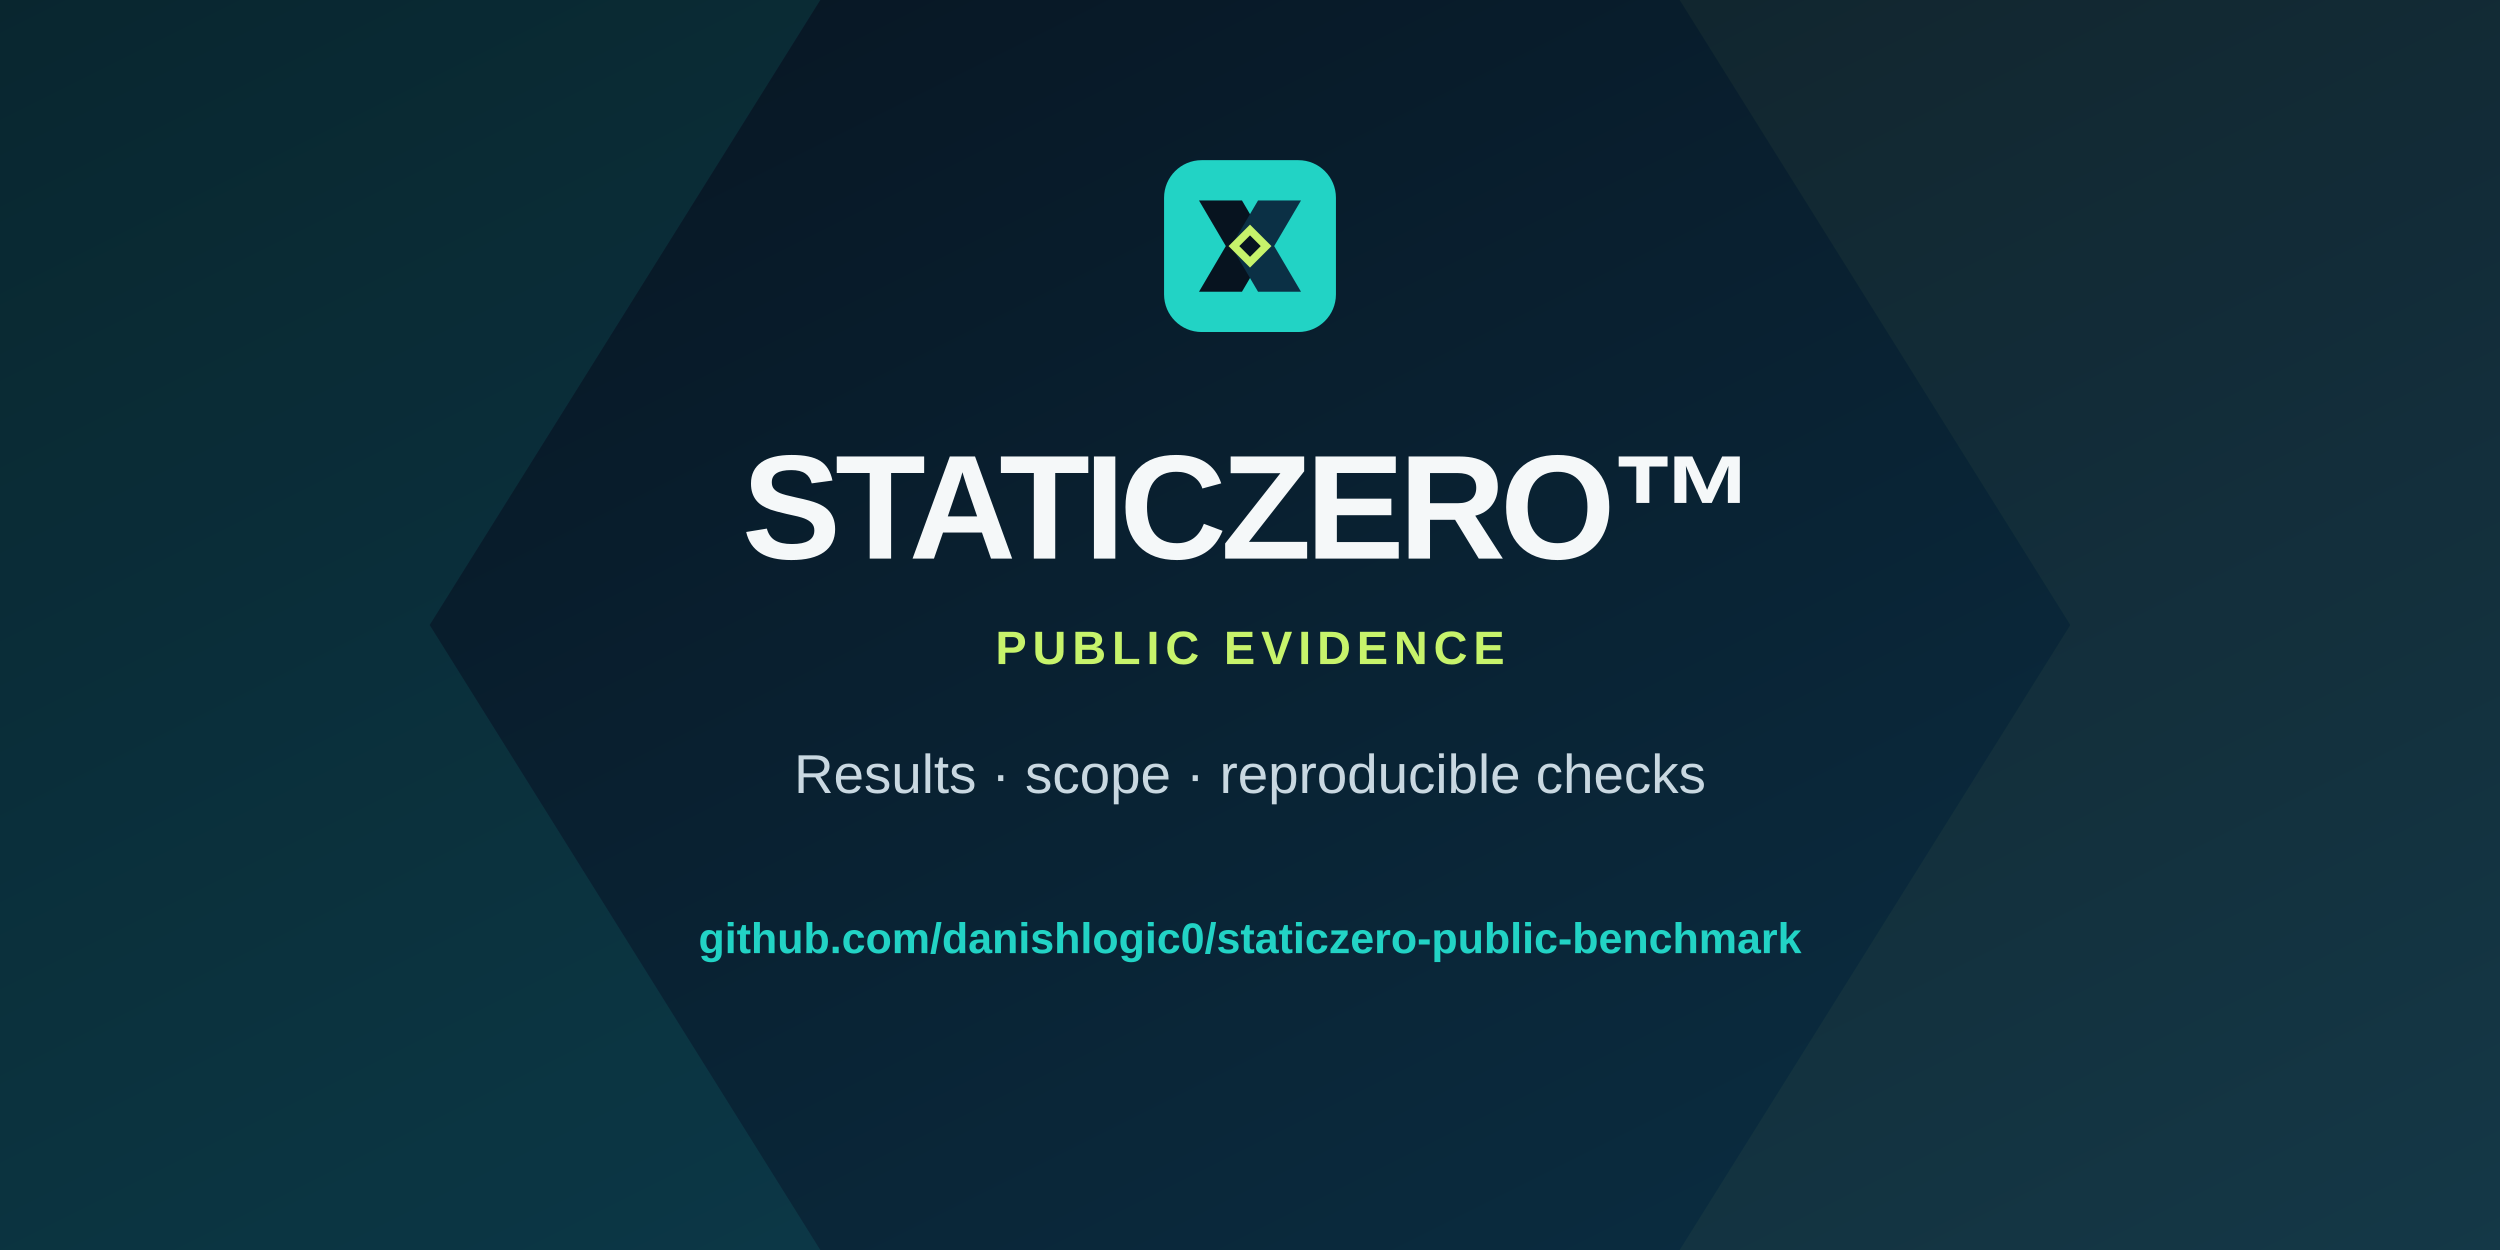
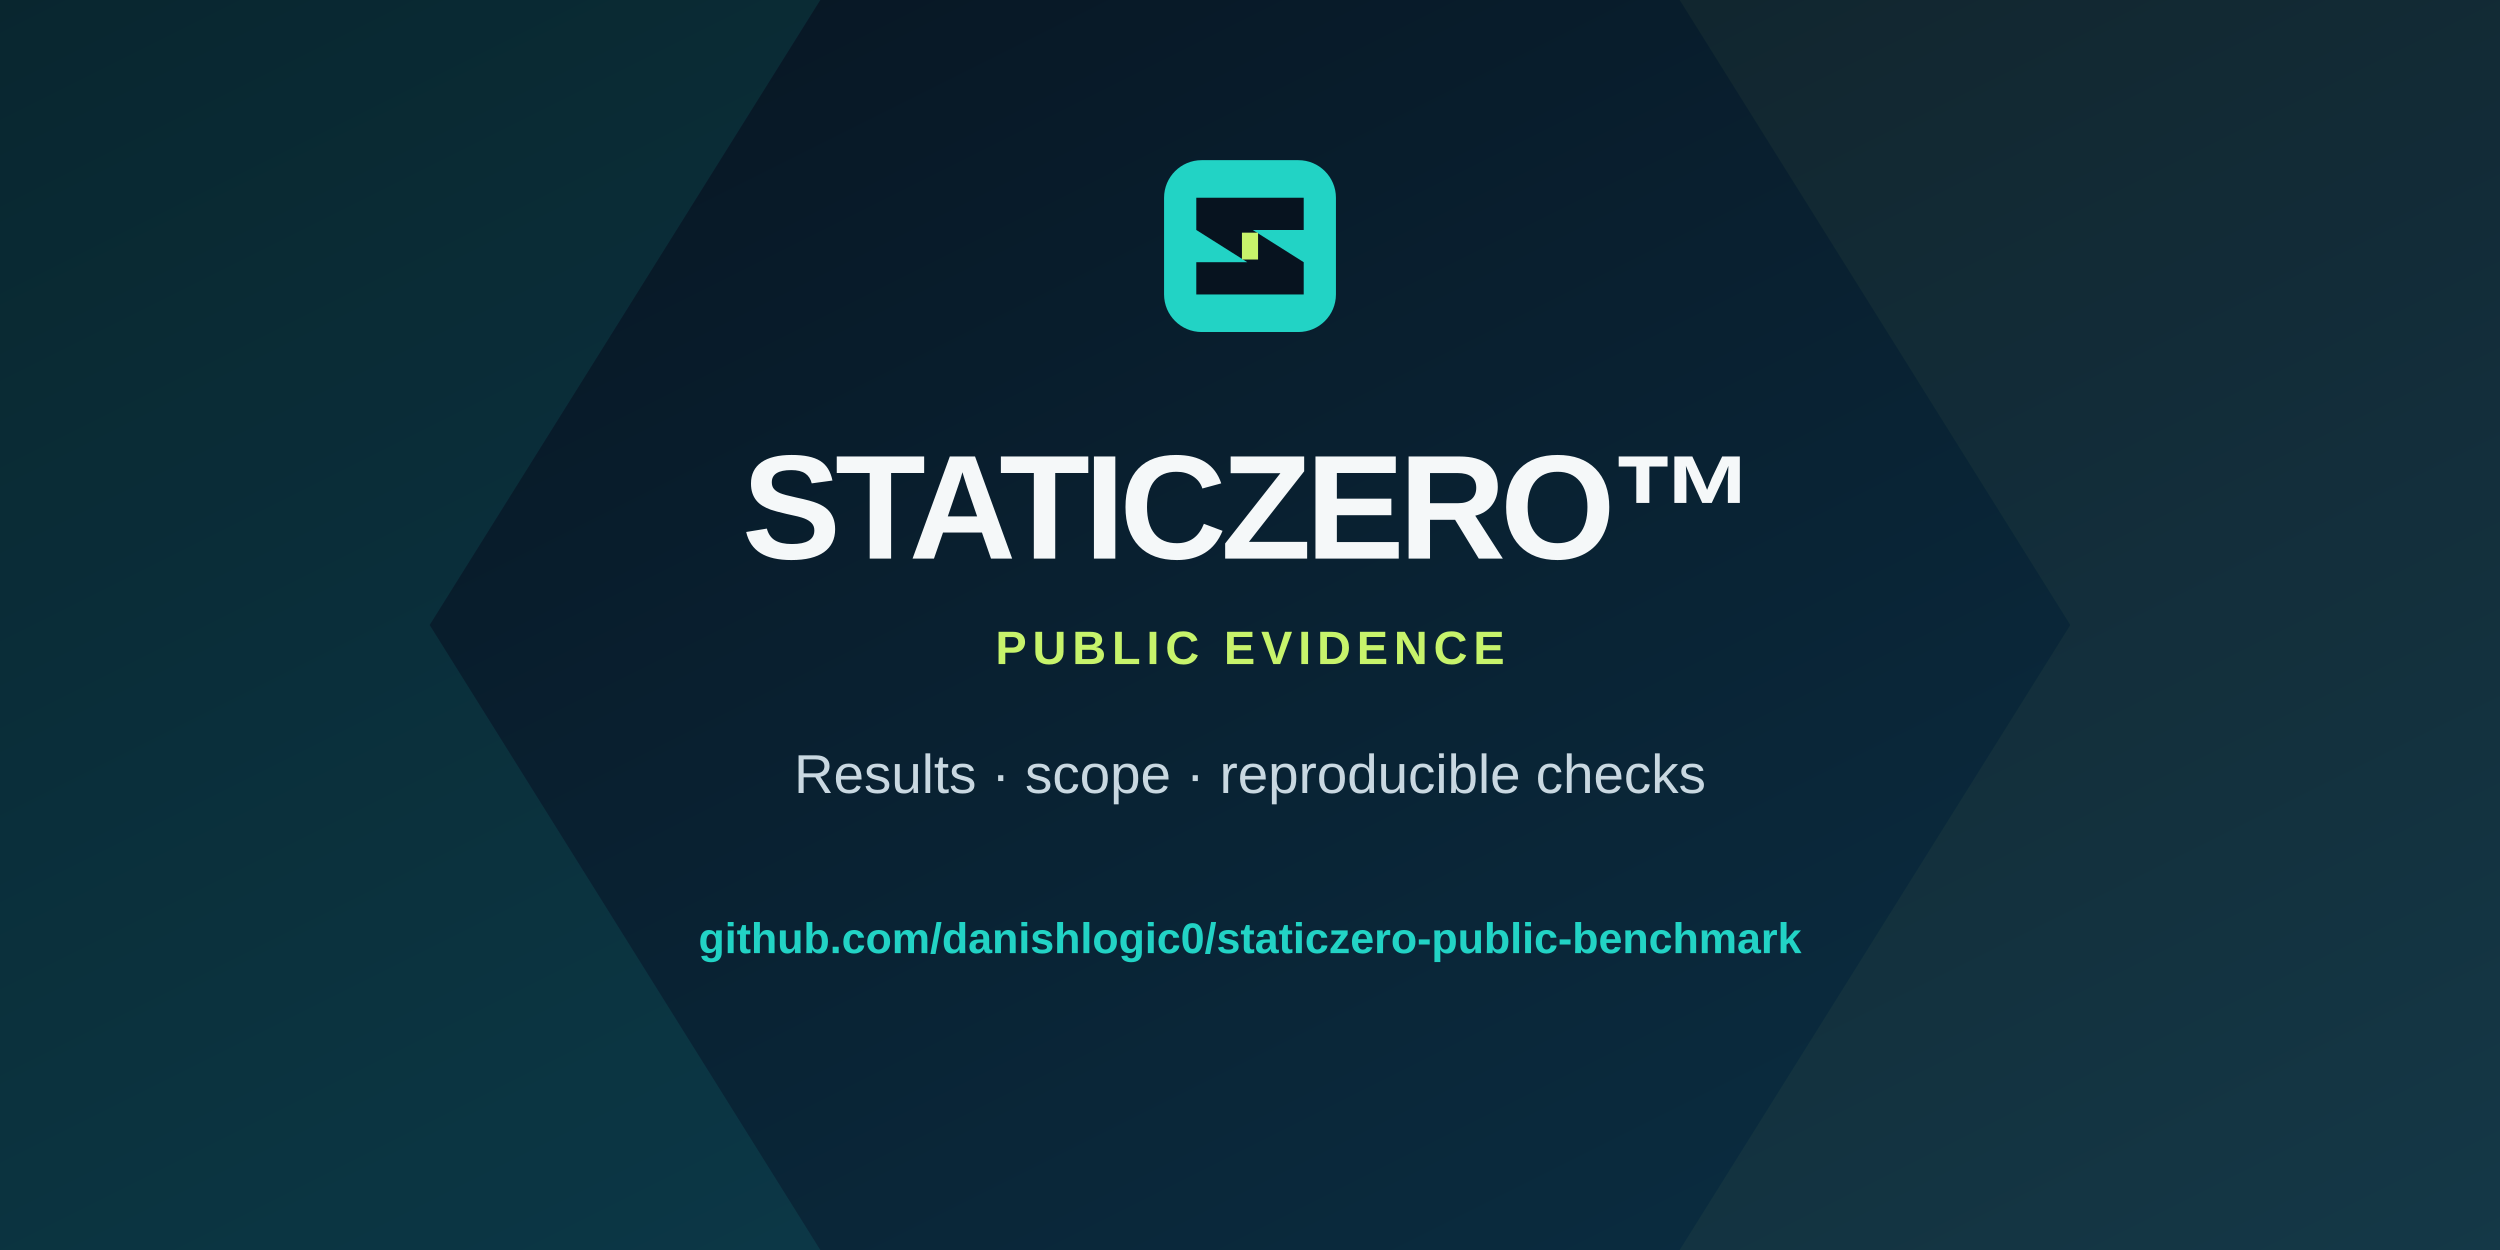
<svg xmlns="http://www.w3.org/2000/svg" width="1280" height="640" viewBox="0 0 1280 640" role="img" aria-labelledby="title desc">
  <defs>
    <linearGradient id="bg" x1="0" y1="0" x2="1" y2="1">
      <stop stop-color="#07131F" />
      <stop offset="1" stop-color="#0B3045" />
    </linearGradient>
  </defs>
  <rect width="1280" height="640" fill="url(#bg)" />
  <path d="M0 0h420L220 320l200 320H0z" fill="#22D3C5" opacity=".1" />
  <path d="M1280 0H860l200 320-200 320h420z" fill="#C7F36B" opacity=".045" />
  <g transform="translate(596 82) scale(1.375)">
    <rect width="64" height="64" rx="14" fill="#22D3C5" />
-     <path d="M13 15h16l10 17-10 17H13l10-17z" fill="#07131F" />
-     <path d="M51 15H35L25 32l10 17h16L41 32z" fill="#0B3045" />
-     <path d="m32 24 8 8-8 8-8-8z" fill="#C7F36B" />
-     <path d="m32 28 4 4-4 4-4-4z" fill="#07131F" />
+     <path d="M12 14h40v12H33l19 12v12H12V38h19L12 26z" fill="#07131F" />
+     <path d="M29 27h6v10h-6z" fill="#C7F36B" />
  </g>
  <g font-family="Arial, Helvetica, sans-serif" text-anchor="middle">
    <text x="640" y="286" fill="#F5F8F9" font-size="76" font-weight="800" letter-spacing="-3">STATICZERO™</text>
    <text x="640" y="340" fill="#C7F36B" font-size="24" font-weight="700" letter-spacing="3">PUBLIC EVIDENCE</text>
    <text x="640" y="406" fill="#C9D8E1" font-size="28">Results · scope · reproducible checks</text>
    <text x="640" y="488" fill="#22D3C5" font-size="22" font-weight="700">github.com/danishlogic0/staticzero-public-benchmark</text>
  </g>
</svg>
